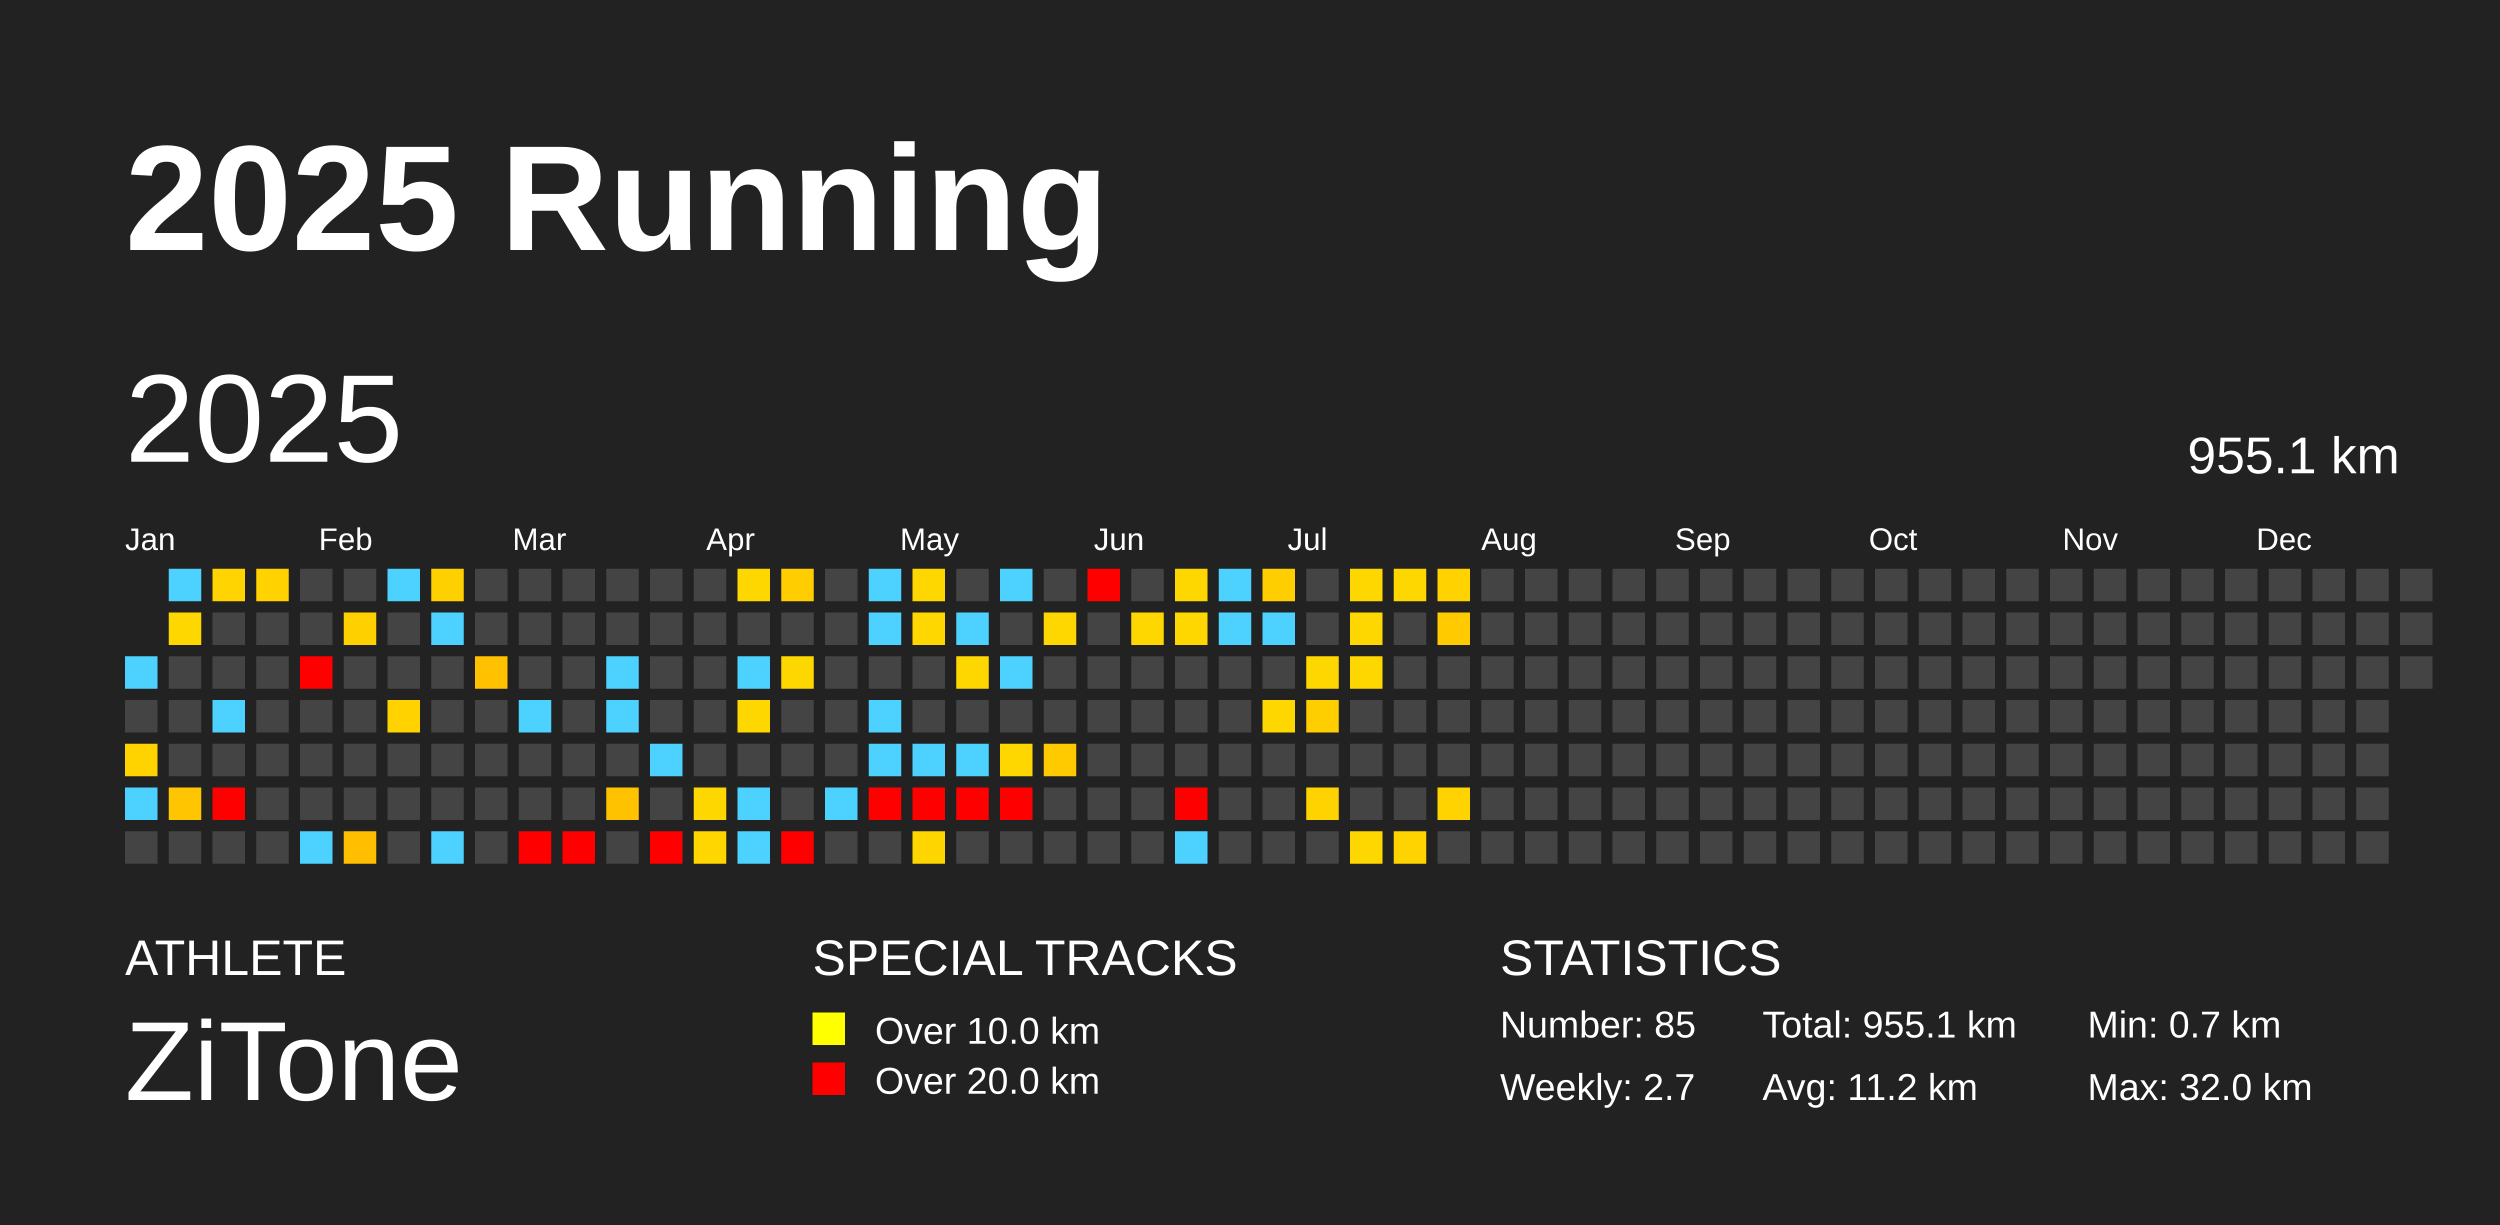
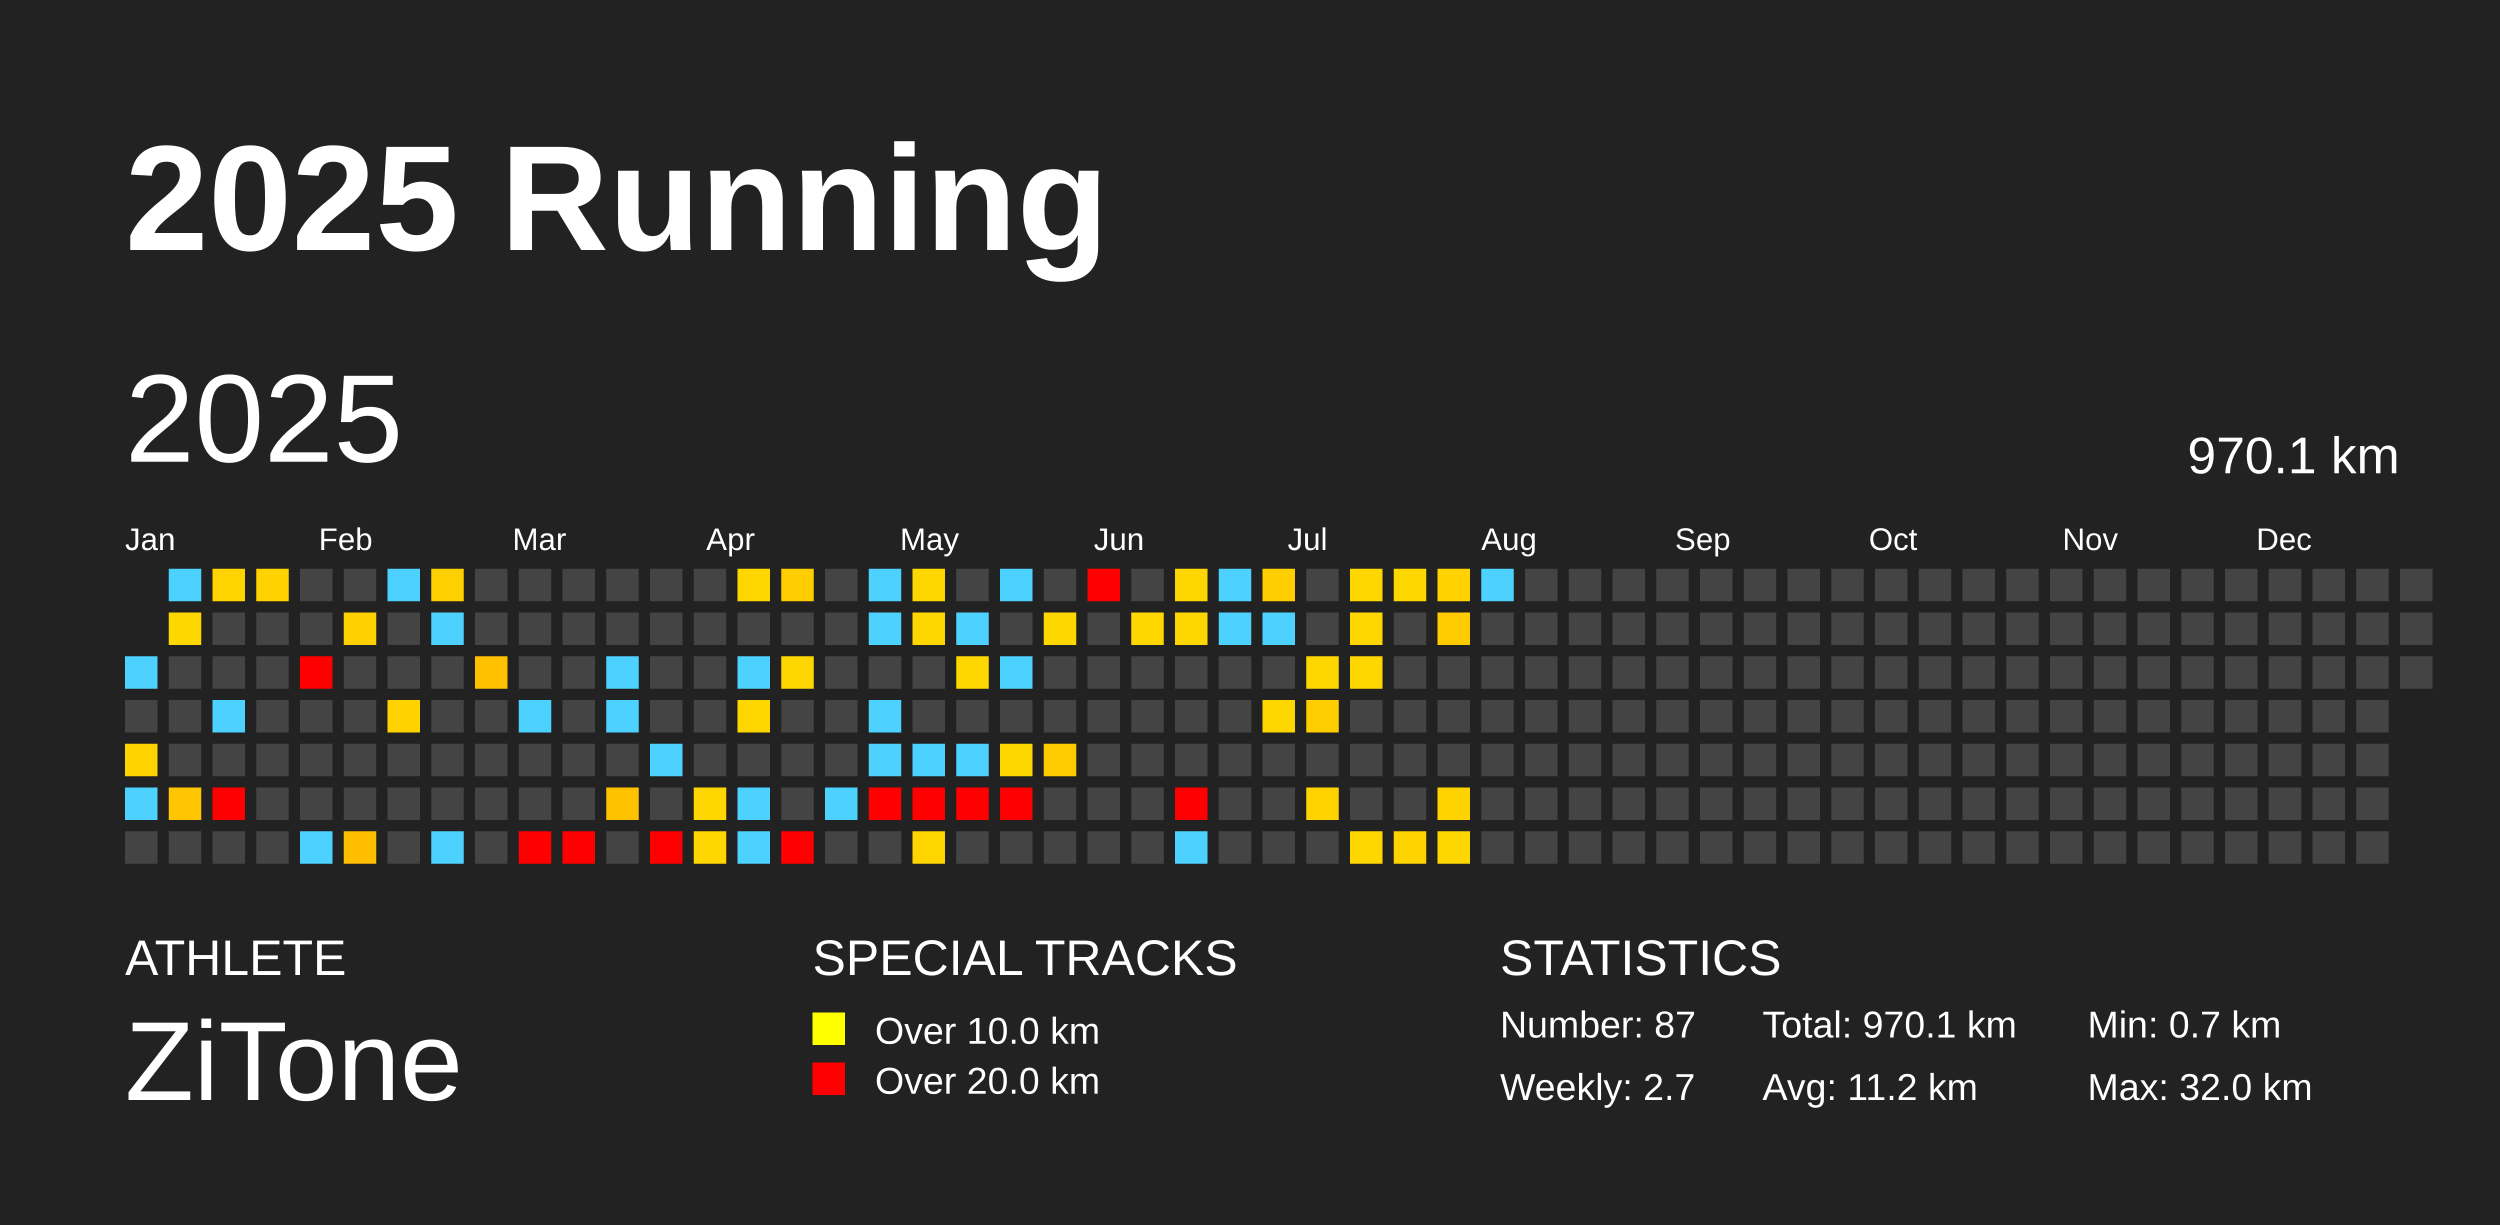
<svg xmlns="http://www.w3.org/2000/svg" baseProfile="full" height="98mm" version="1.1" viewBox="0,0,200,98" width="200mm">
  <defs />
  <rect fill="#222222" height="98" width="200" x="0" y="0" />
  <text fill="#FFFFFF" style="font-size:12px; font-family:Arial; font-weight:bold;" x="10" y="20">2025 Running</text>
  <text fill="#FFFFFF" style="font-size:4px; font-family:Arial" x="10" y="78">ATHLETE</text>
  <text fill="#FFFFFF" style="font-size:9px; font-family:Arial" x="10" y="88">ZiTone</text>
  <text fill="#FFFFFF" style="font-size:4px; font-family:Arial" x="65" y="78">SPECIAL TRACKS</text>
  <rect fill="yellow" height="2.6" width="2.6" x="65" y="81" />
  <text fill="#FFFFFF" style="font-size:3px; font-family:Arial" x="70" y="83.5">Over 10.0 km</text>
  <rect fill="red" height="2.6" width="2.6" x="65" y="85" />
  <text fill="#FFFFFF" style="font-size:3px; font-family:Arial" x="70" y="87.5">Over 20.0 km</text>
  <text fill="#FFFFFF" style="font-size:4px; font-family:Arial" x="120" y="78">STATISTICS</text>
-   <text fill="#FFFFFF" style="font-size:3px; font-family:Arial" x="120" y="83">Number: 85</text>
+   <text fill="#FFFFFF" style="font-size:3px; font-family:Arial" x="120" y="83">Number: 87</text>
  <text fill="#FFFFFF" style="font-size:3px; font-family:Arial" x="120" y="88">Weekly: 2.7</text>
-   <text fill="#FFFFFF" style="font-size:3px; font-family:Arial" x="141" y="83">Total: 955.1 km</text>
+   <text fill="#FFFFFF" style="font-size:3px; font-family:Arial" x="141" y="83">Total: 970.1 km</text>
  <text fill="#FFFFFF" style="font-size:3px; font-family:Arial" x="141" y="88">Avg: 11.2 km</text>
  <text fill="#FFFFFF" style="font-size:3px; font-family:Arial" x="167" y="83">Min: 0.7 km</text>
  <text fill="#FFFFFF" style="font-size:3px; font-family:Arial" x="167" y="88">Max: 32.0 km</text>
  <text dominant-baseline="hanging" fill="#FFFFFF" style="font-size:10.0px; font-family:Arial;" x="10" y="30">2025</text>
-   <text dominant-baseline="hanging" fill="#FFFFFF" style="font-size:4.125px; font-family:Arial;" x="175" y="35">955.1 km</text>
+   <text dominant-baseline="hanging" fill="#FFFFFF" style="font-size:4.125px; font-family:Arial;" x="175" y="35">970.1 km</text>
  <text fill="#FFFFFF" style="font-size:2.5px; font-family:Arial" x="10.0" y="44">Jan</text>
  <text fill="#FFFFFF" style="font-size:2.5px; font-family:Arial" x="25.5" y="44">Feb</text>
  <text fill="#FFFFFF" style="font-size:2.5px; font-family:Arial" x="41.0" y="44">Mar</text>
  <text fill="#FFFFFF" style="font-size:2.5px; font-family:Arial" x="56.5" y="44">Apr</text>
  <text fill="#FFFFFF" style="font-size:2.5px; font-family:Arial" x="72.0" y="44">May</text>
  <text fill="#FFFFFF" style="font-size:2.5px; font-family:Arial" x="87.5" y="44">Jun</text>
  <text fill="#FFFFFF" style="font-size:2.5px; font-family:Arial" x="103.0" y="44">Jul</text>
  <text fill="#FFFFFF" style="font-size:2.5px; font-family:Arial" x="118.5" y="44">Aug</text>
  <text fill="#FFFFFF" style="font-size:2.5px; font-family:Arial" x="134.0" y="44">Sep</text>
  <text fill="#FFFFFF" style="font-size:2.5px; font-family:Arial" x="149.5" y="44">Oct</text>
  <text fill="#FFFFFF" style="font-size:2.5px; font-family:Arial" x="165.0" y="44">Nov</text>
  <text fill="#FFFFFF" style="font-size:2.5px; font-family:Arial" x="180.5" y="44">Dec</text>
  <rect fill="#4dd2ff" height="2.6" width="2.6" x="10.0" y="52.5" />
  <rect fill="#444444" height="2.6" width="2.6" x="10.0" y="56.0" />
  <rect fill="#ffd300" height="2.6" width="2.6" x="10.0" y="59.5" />
  <rect fill="#4dd2ff" height="2.6" width="2.6" x="10.0" y="63.0" />
  <rect fill="#444444" height="2.6" width="2.6" x="10.0" y="66.5" />
  <rect fill="#4dd2ff" height="2.6" width="2.6" x="13.5" y="45.5" />
  <rect fill="#ffd700" height="2.6" width="2.6" x="13.5" y="49.0" />
  <rect fill="#444444" height="2.6" width="2.6" x="13.5" y="52.5" />
  <rect fill="#444444" height="2.6" width="2.6" x="13.5" y="56.0" />
  <rect fill="#444444" height="2.6" width="2.6" x="13.5" y="59.5" />
  <rect fill="#ffc500" height="2.6" width="2.6" x="13.5" y="63.0" />
  <rect fill="#444444" height="2.6" width="2.6" x="13.5" y="66.5" />
  <rect fill="#ffd400" height="2.6" width="2.6" x="17.0" y="45.5" />
  <rect fill="#444444" height="2.6" width="2.6" x="17.0" y="49.0" />
  <rect fill="#444444" height="2.6" width="2.6" x="17.0" y="52.5" />
  <rect fill="#4dd2ff" height="2.6" width="2.6" x="17.0" y="56.0" />
  <rect fill="#444444" height="2.6" width="2.6" x="17.0" y="59.5" />
  <rect fill="red" height="2.6" width="2.6" x="17.0" y="63.0" />
  <rect fill="#444444" height="2.6" width="2.6" x="17.0" y="66.5" />
  <rect fill="#ffd200" height="2.6" width="2.6" x="20.5" y="45.5" />
  <rect fill="#444444" height="2.6" width="2.6" x="20.5" y="49.0" />
  <rect fill="#444444" height="2.6" width="2.6" x="20.5" y="52.5" />
  <rect fill="#444444" height="2.6" width="2.6" x="20.5" y="56.0" />
  <rect fill="#444444" height="2.6" width="2.6" x="20.5" y="59.5" />
  <rect fill="#444444" height="2.6" width="2.6" x="20.5" y="63.0" />
  <rect fill="#444444" height="2.6" width="2.6" x="20.5" y="66.5" />
  <rect fill="#444444" height="2.6" width="2.6" x="24.0" y="45.5" />
  <rect fill="#444444" height="2.6" width="2.6" x="24.0" y="49.0" />
  <rect fill="red" height="2.6" width="2.6" x="24.0" y="52.5" />
  <rect fill="#444444" height="2.6" width="2.6" x="24.0" y="56.0" />
  <rect fill="#444444" height="2.6" width="2.6" x="24.0" y="59.5" />
  <rect fill="#444444" height="2.6" width="2.6" x="24.0" y="63.0" />
  <rect fill="#4dd2ff" height="2.6" width="2.6" x="24.0" y="66.5" />
  <rect fill="#444444" height="2.6" width="2.6" x="27.5" y="45.5" />
  <rect fill="#ffd000" height="2.6" width="2.6" x="27.5" y="49.0" />
  <rect fill="#444444" height="2.6" width="2.6" x="27.5" y="52.5" />
  <rect fill="#444444" height="2.6" width="2.6" x="27.5" y="56.0" />
  <rect fill="#444444" height="2.6" width="2.6" x="27.5" y="59.5" />
  <rect fill="#444444" height="2.6" width="2.6" x="27.5" y="63.0" />
  <rect fill="#ffbe00" height="2.6" width="2.6" x="27.5" y="66.5" />
  <rect fill="#4dd2ff" height="2.6" width="2.6" x="31.0" y="45.5" />
  <rect fill="#444444" height="2.6" width="2.6" x="31.0" y="49.0" />
  <rect fill="#444444" height="2.6" width="2.6" x="31.0" y="52.5" />
  <rect fill="#ffd200" height="2.6" width="2.6" x="31.0" y="56.0" />
  <rect fill="#444444" height="2.6" width="2.6" x="31.0" y="59.5" />
  <rect fill="#444444" height="2.6" width="2.6" x="31.0" y="63.0" />
  <rect fill="#444444" height="2.6" width="2.6" x="31.0" y="66.5" />
  <rect fill="#ffd000" height="2.6" width="2.6" x="34.5" y="45.5" />
  <rect fill="#4dd2ff" height="2.6" width="2.6" x="34.5" y="49.0" />
  <rect fill="#444444" height="2.6" width="2.6" x="34.5" y="52.5" />
  <rect fill="#444444" height="2.6" width="2.6" x="34.5" y="56.0" />
  <rect fill="#444444" height="2.6" width="2.6" x="34.5" y="59.5" />
  <rect fill="#444444" height="2.6" width="2.6" x="34.5" y="63.0" />
  <rect fill="#4dd2ff" height="2.6" width="2.6" x="34.5" y="66.5" />
  <rect fill="#444444" height="2.6" width="2.6" x="38.0" y="45.5" />
  <rect fill="#444444" height="2.6" width="2.6" x="38.0" y="49.0" />
  <rect fill="#ffc100" height="2.6" width="2.6" x="38.0" y="52.5" />
  <rect fill="#444444" height="2.6" width="2.6" x="38.0" y="56.0" />
  <rect fill="#444444" height="2.6" width="2.6" x="38.0" y="59.5" />
  <rect fill="#444444" height="2.6" width="2.6" x="38.0" y="63.0" />
  <rect fill="#444444" height="2.6" width="2.6" x="38.0" y="66.5" />
  <rect fill="#444444" height="2.6" width="2.6" x="41.5" y="45.5" />
  <rect fill="#444444" height="2.6" width="2.6" x="41.5" y="49.0" />
  <rect fill="#444444" height="2.6" width="2.6" x="41.5" y="52.5" />
  <rect fill="#4dd2ff" height="2.6" width="2.6" x="41.5" y="56.0" />
  <rect fill="#444444" height="2.6" width="2.6" x="41.5" y="59.5" />
  <rect fill="#444444" height="2.6" width="2.6" x="41.5" y="63.0" />
  <rect fill="red" height="2.6" width="2.6" x="41.5" y="66.5" />
  <rect fill="#444444" height="2.6" width="2.6" x="45.0" y="45.5" />
  <rect fill="#444444" height="2.6" width="2.6" x="45.0" y="49.0" />
  <rect fill="#444444" height="2.6" width="2.6" x="45.0" y="52.5" />
  <rect fill="#444444" height="2.6" width="2.6" x="45.0" y="56.0" />
  <rect fill="#444444" height="2.6" width="2.6" x="45.0" y="59.5" />
  <rect fill="#444444" height="2.6" width="2.6" x="45.0" y="63.0" />
  <rect fill="red" height="2.6" width="2.6" x="45.0" y="66.5" />
  <rect fill="#444444" height="2.6" width="2.6" x="48.5" y="45.5" />
  <rect fill="#444444" height="2.6" width="2.6" x="48.5" y="49.0" />
  <rect fill="#4dd2ff" height="2.6" width="2.6" x="48.5" y="52.5" />
  <rect fill="#4dd2ff" height="2.6" width="2.6" x="48.5" y="56.0" />
  <rect fill="#444444" height="2.6" width="2.6" x="48.5" y="59.5" />
  <rect fill="#ffc200" height="2.6" width="2.6" x="48.5" y="63.0" />
  <rect fill="#444444" height="2.6" width="2.6" x="48.5" y="66.5" />
  <rect fill="#444444" height="2.6" width="2.6" x="52.0" y="45.5" />
  <rect fill="#444444" height="2.6" width="2.6" x="52.0" y="49.0" />
  <rect fill="#444444" height="2.6" width="2.6" x="52.0" y="52.5" />
  <rect fill="#444444" height="2.6" width="2.6" x="52.0" y="56.0" />
  <rect fill="#4dd2ff" height="2.6" width="2.6" x="52.0" y="59.5" />
  <rect fill="#444444" height="2.6" width="2.6" x="52.0" y="63.0" />
  <rect fill="red" height="2.6" width="2.6" x="52.0" y="66.5" />
  <rect fill="#444444" height="2.6" width="2.6" x="55.5" y="45.5" />
  <rect fill="#444444" height="2.6" width="2.6" x="55.5" y="49.0" />
  <rect fill="#444444" height="2.6" width="2.6" x="55.5" y="52.5" />
  <rect fill="#444444" height="2.6" width="2.6" x="55.5" y="56.0" />
  <rect fill="#444444" height="2.6" width="2.6" x="55.5" y="59.5" />
  <rect fill="#ffd700" height="2.6" width="2.6" x="55.5" y="63.0" />
  <rect fill="#ffd600" height="2.6" width="2.6" x="55.5" y="66.5" />
  <rect fill="#ffd700" height="2.6" width="2.6" x="59.0" y="45.5" />
  <rect fill="#444444" height="2.6" width="2.6" x="59.0" y="49.0" />
  <rect fill="#4dd2ff" height="2.6" width="2.6" x="59.0" y="52.5" />
  <rect fill="#ffd700" height="2.6" width="2.6" x="59.0" y="56.0" />
  <rect fill="#444444" height="2.6" width="2.6" x="59.0" y="59.5" />
  <rect fill="#4dd2ff" height="2.6" width="2.6" x="59.0" y="63.0" />
  <rect fill="#4dd2ff" height="2.6" width="2.6" x="59.0" y="66.5" />
  <rect fill="#ffcd00" height="2.6" width="2.6" x="62.5" y="45.5" />
  <rect fill="#444444" height="2.6" width="2.6" x="62.5" y="49.0" />
  <rect fill="#ffd700" height="2.6" width="2.6" x="62.5" y="52.5" />
  <rect fill="#444444" height="2.6" width="2.6" x="62.5" y="56.0" />
  <rect fill="#444444" height="2.6" width="2.6" x="62.5" y="59.5" />
  <rect fill="#444444" height="2.6" width="2.6" x="62.5" y="63.0" />
  <rect fill="red" height="2.6" width="2.6" x="62.5" y="66.5" />
  <rect fill="#444444" height="2.6" width="2.6" x="66.0" y="45.5" />
  <rect fill="#444444" height="2.6" width="2.6" x="66.0" y="49.0" />
  <rect fill="#444444" height="2.6" width="2.6" x="66.0" y="52.5" />
  <rect fill="#444444" height="2.6" width="2.6" x="66.0" y="56.0" />
  <rect fill="#444444" height="2.6" width="2.6" x="66.0" y="59.5" />
  <rect fill="#4dd2ff" height="2.6" width="2.6" x="66.0" y="63.0" />
  <rect fill="#444444" height="2.6" width="2.6" x="66.0" y="66.5" />
  <rect fill="#4dd2ff" height="2.6" width="2.6" x="69.5" y="45.5" />
  <rect fill="#4dd2ff" height="2.6" width="2.6" x="69.5" y="49.0" />
  <rect fill="#444444" height="2.6" width="2.6" x="69.5" y="52.5" />
  <rect fill="#4dd2ff" height="2.6" width="2.6" x="69.5" y="56.0" />
  <rect fill="#4dd2ff" height="2.6" width="2.6" x="69.5" y="59.5" />
  <rect fill="red" height="2.6" width="2.6" x="69.5" y="63.0" />
  <rect fill="#444444" height="2.6" width="2.6" x="69.5" y="66.5" />
  <rect fill="#ffd700" height="2.6" width="2.6" x="73.0" y="45.5" />
  <rect fill="#ffd700" height="2.6" width="2.6" x="73.0" y="49.0" />
  <rect fill="#444444" height="2.6" width="2.6" x="73.0" y="52.5" />
  <rect fill="#444444" height="2.6" width="2.6" x="73.0" y="56.0" />
  <rect fill="#4dd2ff" height="2.6" width="2.6" x="73.0" y="59.5" />
  <rect fill="red" height="2.6" width="2.6" x="73.0" y="63.0" />
  <rect fill="#ffd500" height="2.6" width="2.6" x="73.0" y="66.5" />
  <rect fill="#444444" height="2.6" width="2.6" x="76.5" y="45.5" />
  <rect fill="#4dd2ff" height="2.6" width="2.6" x="76.5" y="49.0" />
  <rect fill="#ffd700" height="2.6" width="2.6" x="76.5" y="52.5" />
  <rect fill="#444444" height="2.6" width="2.6" x="76.5" y="56.0" />
  <rect fill="#4dd2ff" height="2.6" width="2.6" x="76.5" y="59.5" />
  <rect fill="red" height="2.6" width="2.6" x="76.5" y="63.0" />
  <rect fill="#444444" height="2.6" width="2.6" x="76.5" y="66.5" />
  <rect fill="#4dd2ff" height="2.6" width="2.6" x="80.0" y="45.5" />
  <rect fill="#444444" height="2.6" width="2.6" x="80.0" y="49.0" />
  <rect fill="#4dd2ff" height="2.6" width="2.6" x="80.0" y="52.5" />
  <rect fill="#444444" height="2.6" width="2.6" x="80.0" y="56.0" />
  <rect fill="#ffd700" height="2.6" width="2.6" x="80.0" y="59.5" />
  <rect fill="red" height="2.6" width="2.6" x="80.0" y="63.0" />
  <rect fill="#444444" height="2.6" width="2.6" x="80.0" y="66.5" />
  <rect fill="#444444" height="2.6" width="2.6" x="83.5" y="45.5" />
  <rect fill="#ffd700" height="2.6" width="2.6" x="83.5" y="49.0" />
  <rect fill="#444444" height="2.6" width="2.6" x="83.5" y="52.5" />
  <rect fill="#444444" height="2.6" width="2.6" x="83.5" y="56.0" />
  <rect fill="#ffcb00" height="2.6" width="2.6" x="83.5" y="59.5" />
  <rect fill="#444444" height="2.6" width="2.6" x="83.5" y="63.0" />
  <rect fill="#444444" height="2.6" width="2.6" x="83.5" y="66.5" />
  <rect fill="red" height="2.6" width="2.6" x="87.0" y="45.5" />
  <rect fill="#444444" height="2.6" width="2.6" x="87.0" y="49.0" />
  <rect fill="#444444" height="2.6" width="2.6" x="87.0" y="52.5" />
  <rect fill="#444444" height="2.6" width="2.6" x="87.0" y="56.0" />
  <rect fill="#444444" height="2.6" width="2.6" x="87.0" y="59.5" />
  <rect fill="#444444" height="2.6" width="2.6" x="87.0" y="63.0" />
  <rect fill="#444444" height="2.6" width="2.6" x="87.0" y="66.5" />
  <rect fill="#444444" height="2.6" width="2.6" x="90.5" y="45.5" />
  <rect fill="#ffd700" height="2.6" width="2.6" x="90.5" y="49.0" />
  <rect fill="#444444" height="2.6" width="2.6" x="90.5" y="52.5" />
  <rect fill="#444444" height="2.6" width="2.6" x="90.5" y="56.0" />
  <rect fill="#444444" height="2.6" width="2.6" x="90.5" y="59.5" />
  <rect fill="#444444" height="2.6" width="2.6" x="90.5" y="63.0" />
  <rect fill="#444444" height="2.6" width="2.6" x="90.5" y="66.5" />
  <rect fill="#ffd700" height="2.6" width="2.6" x="94.0" y="45.5" />
  <rect fill="#ffd700" height="2.6" width="2.6" x="94.0" y="49.0" />
  <rect fill="#444444" height="2.6" width="2.6" x="94.0" y="52.5" />
  <rect fill="#444444" height="2.6" width="2.6" x="94.0" y="56.0" />
  <rect fill="#444444" height="2.6" width="2.6" x="94.0" y="59.5" />
  <rect fill="red" height="2.6" width="2.6" x="94.0" y="63.0" />
  <rect fill="#4dd2ff" height="2.6" width="2.6" x="94.0" y="66.5" />
  <rect fill="#4dd2ff" height="2.6" width="2.6" x="97.5" y="45.5" />
  <rect fill="#4dd2ff" height="2.6" width="2.6" x="97.5" y="49.0" />
  <rect fill="#444444" height="2.6" width="2.6" x="97.5" y="52.5" />
  <rect fill="#444444" height="2.6" width="2.6" x="97.5" y="56.0" />
  <rect fill="#444444" height="2.6" width="2.6" x="97.5" y="59.5" />
  <rect fill="#444444" height="2.6" width="2.6" x="97.5" y="63.0" />
  <rect fill="#444444" height="2.6" width="2.6" x="97.5" y="66.5" />
  <rect fill="#ffce00" height="2.6" width="2.6" x="101.0" y="45.5" />
  <rect fill="#4dd2ff" height="2.6" width="2.6" x="101.0" y="49.0" />
  <rect fill="#444444" height="2.6" width="2.6" x="101.0" y="52.5" />
  <rect fill="#ffd700" height="2.6" width="2.6" x="101.0" y="56.0" />
  <rect fill="#444444" height="2.6" width="2.6" x="101.0" y="59.5" />
  <rect fill="#444444" height="2.6" width="2.6" x="101.0" y="63.0" />
  <rect fill="#444444" height="2.6" width="2.6" x="101.0" y="66.5" />
  <rect fill="#444444" height="2.6" width="2.6" x="104.5" y="45.5" />
  <rect fill="#444444" height="2.6" width="2.6" x="104.5" y="49.0" />
  <rect fill="#ffd700" height="2.6" width="2.6" x="104.5" y="52.5" />
  <rect fill="#ffce00" height="2.6" width="2.6" x="104.5" y="56.0" />
  <rect fill="#444444" height="2.6" width="2.6" x="104.5" y="59.5" />
  <rect fill="#ffd300" height="2.6" width="2.6" x="104.5" y="63.0" />
  <rect fill="#444444" height="2.6" width="2.6" x="104.5" y="66.5" />
  <rect fill="#ffd700" height="2.6" width="2.6" x="108.0" y="45.5" />
  <rect fill="#ffd700" height="2.6" width="2.6" x="108.0" y="49.0" />
  <rect fill="#ffd700" height="2.6" width="2.6" x="108.0" y="52.5" />
  <rect fill="#444444" height="2.6" width="2.6" x="108.0" y="56.0" />
  <rect fill="#444444" height="2.6" width="2.6" x="108.0" y="59.5" />
  <rect fill="#444444" height="2.6" width="2.6" x="108.0" y="63.0" />
  <rect fill="#ffd700" height="2.6" width="2.6" x="108.0" y="66.5" />
  <rect fill="#ffd700" height="2.6" width="2.6" x="111.5" y="45.5" />
  <rect fill="#444444" height="2.6" width="2.6" x="111.5" y="49.0" />
  <rect fill="#444444" height="2.6" width="2.6" x="111.5" y="52.5" />
  <rect fill="#444444" height="2.6" width="2.6" x="111.5" y="56.0" />
  <rect fill="#444444" height="2.6" width="2.6" x="111.5" y="59.5" />
  <rect fill="#444444" height="2.6" width="2.6" x="111.5" y="63.0" />
  <rect fill="#ffd300" height="2.6" width="2.6" x="111.5" y="66.5" />
  <rect fill="#ffd200" height="2.6" width="2.6" x="115.0" y="45.5" />
  <rect fill="#ffca00" height="2.6" width="2.6" x="115.0" y="49.0" />
  <rect fill="#444444" height="2.6" width="2.6" x="115.0" y="52.5" />
  <rect fill="#444444" height="2.6" width="2.6" x="115.0" y="56.0" />
  <rect fill="#444444" height="2.6" width="2.6" x="115.0" y="59.5" />
  <rect fill="#ffd300" height="2.6" width="2.6" x="115.0" y="63.0" />
-   <rect fill="#444444" height="2.6" width="2.6" x="115.0" y="66.5" />
-   <rect fill="#444444" height="2.6" width="2.6" x="118.5" y="45.5" />
+   <rect fill="#ffd700" height="2.6" width="2.6" x="115.0" y="66.5" />
+   <rect fill="#4dd2ff" height="2.6" width="2.6" x="118.5" y="45.5" />
  <rect fill="#444444" height="2.6" width="2.6" x="118.5" y="49.0" />
  <rect fill="#444444" height="2.6" width="2.6" x="118.5" y="52.5" />
  <rect fill="#444444" height="2.6" width="2.6" x="118.5" y="56.0" />
  <rect fill="#444444" height="2.6" width="2.6" x="118.5" y="59.5" />
  <rect fill="#444444" height="2.6" width="2.6" x="118.5" y="63.0" />
  <rect fill="#444444" height="2.6" width="2.6" x="118.5" y="66.5" />
  <rect fill="#444444" height="2.6" width="2.6" x="122.0" y="45.5" />
  <rect fill="#444444" height="2.6" width="2.6" x="122.0" y="49.0" />
  <rect fill="#444444" height="2.6" width="2.6" x="122.0" y="52.5" />
  <rect fill="#444444" height="2.6" width="2.6" x="122.0" y="56.0" />
  <rect fill="#444444" height="2.6" width="2.6" x="122.0" y="59.5" />
  <rect fill="#444444" height="2.6" width="2.6" x="122.0" y="63.0" />
  <rect fill="#444444" height="2.6" width="2.6" x="122.0" y="66.5" />
  <rect fill="#444444" height="2.6" width="2.6" x="125.5" y="45.5" />
  <rect fill="#444444" height="2.6" width="2.6" x="125.5" y="49.0" />
  <rect fill="#444444" height="2.6" width="2.6" x="125.5" y="52.5" />
  <rect fill="#444444" height="2.6" width="2.6" x="125.5" y="56.0" />
  <rect fill="#444444" height="2.6" width="2.6" x="125.5" y="59.5" />
  <rect fill="#444444" height="2.6" width="2.6" x="125.5" y="63.0" />
  <rect fill="#444444" height="2.6" width="2.6" x="125.5" y="66.5" />
  <rect fill="#444444" height="2.6" width="2.6" x="129.0" y="45.5" />
  <rect fill="#444444" height="2.6" width="2.6" x="129.0" y="49.0" />
  <rect fill="#444444" height="2.6" width="2.6" x="129.0" y="52.5" />
  <rect fill="#444444" height="2.6" width="2.6" x="129.0" y="56.0" />
  <rect fill="#444444" height="2.6" width="2.6" x="129.0" y="59.5" />
  <rect fill="#444444" height="2.6" width="2.6" x="129.0" y="63.0" />
  <rect fill="#444444" height="2.6" width="2.6" x="129.0" y="66.5" />
  <rect fill="#444444" height="2.6" width="2.6" x="132.5" y="45.5" />
  <rect fill="#444444" height="2.6" width="2.6" x="132.5" y="49.0" />
  <rect fill="#444444" height="2.6" width="2.6" x="132.5" y="52.5" />
  <rect fill="#444444" height="2.6" width="2.6" x="132.5" y="56.0" />
  <rect fill="#444444" height="2.6" width="2.6" x="132.5" y="59.5" />
  <rect fill="#444444" height="2.6" width="2.6" x="132.5" y="63.0" />
  <rect fill="#444444" height="2.6" width="2.6" x="132.5" y="66.5" />
  <rect fill="#444444" height="2.6" width="2.6" x="136.0" y="45.5" />
  <rect fill="#444444" height="2.6" width="2.6" x="136.0" y="49.0" />
  <rect fill="#444444" height="2.6" width="2.6" x="136.0" y="52.5" />
  <rect fill="#444444" height="2.6" width="2.6" x="136.0" y="56.0" />
  <rect fill="#444444" height="2.6" width="2.6" x="136.0" y="59.5" />
  <rect fill="#444444" height="2.6" width="2.6" x="136.0" y="63.0" />
  <rect fill="#444444" height="2.6" width="2.6" x="136.0" y="66.5" />
  <rect fill="#444444" height="2.6" width="2.6" x="139.5" y="45.5" />
  <rect fill="#444444" height="2.6" width="2.6" x="139.5" y="49.0" />
  <rect fill="#444444" height="2.6" width="2.6" x="139.5" y="52.5" />
  <rect fill="#444444" height="2.6" width="2.6" x="139.5" y="56.0" />
  <rect fill="#444444" height="2.6" width="2.6" x="139.5" y="59.5" />
  <rect fill="#444444" height="2.6" width="2.6" x="139.5" y="63.0" />
  <rect fill="#444444" height="2.6" width="2.6" x="139.5" y="66.5" />
  <rect fill="#444444" height="2.6" width="2.6" x="143.0" y="45.5" />
  <rect fill="#444444" height="2.6" width="2.6" x="143.0" y="49.0" />
  <rect fill="#444444" height="2.6" width="2.6" x="143.0" y="52.5" />
  <rect fill="#444444" height="2.6" width="2.6" x="143.0" y="56.0" />
  <rect fill="#444444" height="2.6" width="2.6" x="143.0" y="59.5" />
  <rect fill="#444444" height="2.6" width="2.6" x="143.0" y="63.0" />
  <rect fill="#444444" height="2.6" width="2.6" x="143.0" y="66.5" />
  <rect fill="#444444" height="2.6" width="2.6" x="146.5" y="45.5" />
  <rect fill="#444444" height="2.6" width="2.6" x="146.5" y="49.0" />
  <rect fill="#444444" height="2.6" width="2.6" x="146.5" y="52.5" />
  <rect fill="#444444" height="2.6" width="2.6" x="146.5" y="56.0" />
  <rect fill="#444444" height="2.6" width="2.6" x="146.5" y="59.5" />
  <rect fill="#444444" height="2.6" width="2.6" x="146.5" y="63.0" />
  <rect fill="#444444" height="2.6" width="2.6" x="146.5" y="66.5" />
  <rect fill="#444444" height="2.6" width="2.6" x="150.0" y="45.5" />
  <rect fill="#444444" height="2.6" width="2.6" x="150.0" y="49.0" />
  <rect fill="#444444" height="2.6" width="2.6" x="150.0" y="52.5" />
  <rect fill="#444444" height="2.6" width="2.6" x="150.0" y="56.0" />
  <rect fill="#444444" height="2.6" width="2.6" x="150.0" y="59.5" />
  <rect fill="#444444" height="2.6" width="2.6" x="150.0" y="63.0" />
  <rect fill="#444444" height="2.6" width="2.6" x="150.0" y="66.5" />
  <rect fill="#444444" height="2.6" width="2.6" x="153.5" y="45.5" />
  <rect fill="#444444" height="2.6" width="2.6" x="153.5" y="49.0" />
  <rect fill="#444444" height="2.6" width="2.6" x="153.5" y="52.5" />
  <rect fill="#444444" height="2.6" width="2.6" x="153.5" y="56.0" />
  <rect fill="#444444" height="2.6" width="2.6" x="153.5" y="59.5" />
  <rect fill="#444444" height="2.6" width="2.6" x="153.5" y="63.0" />
  <rect fill="#444444" height="2.6" width="2.6" x="153.5" y="66.5" />
  <rect fill="#444444" height="2.6" width="2.6" x="157.0" y="45.5" />
  <rect fill="#444444" height="2.6" width="2.6" x="157.0" y="49.0" />
  <rect fill="#444444" height="2.6" width="2.6" x="157.0" y="52.5" />
  <rect fill="#444444" height="2.6" width="2.6" x="157.0" y="56.0" />
  <rect fill="#444444" height="2.6" width="2.6" x="157.0" y="59.5" />
  <rect fill="#444444" height="2.6" width="2.6" x="157.0" y="63.0" />
  <rect fill="#444444" height="2.6" width="2.6" x="157.0" y="66.5" />
  <rect fill="#444444" height="2.6" width="2.6" x="160.5" y="45.5" />
  <rect fill="#444444" height="2.6" width="2.6" x="160.5" y="49.0" />
  <rect fill="#444444" height="2.6" width="2.6" x="160.5" y="52.5" />
  <rect fill="#444444" height="2.6" width="2.6" x="160.5" y="56.0" />
  <rect fill="#444444" height="2.6" width="2.6" x="160.5" y="59.5" />
  <rect fill="#444444" height="2.6" width="2.6" x="160.5" y="63.0" />
  <rect fill="#444444" height="2.6" width="2.6" x="160.5" y="66.5" />
  <rect fill="#444444" height="2.6" width="2.6" x="164.0" y="45.5" />
  <rect fill="#444444" height="2.6" width="2.6" x="164.0" y="49.0" />
  <rect fill="#444444" height="2.6" width="2.6" x="164.0" y="52.5" />
  <rect fill="#444444" height="2.6" width="2.6" x="164.0" y="56.0" />
  <rect fill="#444444" height="2.6" width="2.6" x="164.0" y="59.5" />
  <rect fill="#444444" height="2.6" width="2.6" x="164.0" y="63.0" />
  <rect fill="#444444" height="2.6" width="2.6" x="164.0" y="66.5" />
  <rect fill="#444444" height="2.6" width="2.6" x="167.5" y="45.5" />
  <rect fill="#444444" height="2.6" width="2.6" x="167.5" y="49.0" />
  <rect fill="#444444" height="2.6" width="2.6" x="167.5" y="52.5" />
  <rect fill="#444444" height="2.6" width="2.6" x="167.5" y="56.0" />
  <rect fill="#444444" height="2.6" width="2.6" x="167.5" y="59.5" />
  <rect fill="#444444" height="2.6" width="2.6" x="167.5" y="63.0" />
  <rect fill="#444444" height="2.6" width="2.6" x="167.5" y="66.5" />
  <rect fill="#444444" height="2.6" width="2.6" x="171.0" y="45.5" />
  <rect fill="#444444" height="2.6" width="2.6" x="171.0" y="49.0" />
  <rect fill="#444444" height="2.6" width="2.6" x="171.0" y="52.5" />
  <rect fill="#444444" height="2.6" width="2.6" x="171.0" y="56.0" />
  <rect fill="#444444" height="2.6" width="2.6" x="171.0" y="59.5" />
  <rect fill="#444444" height="2.6" width="2.6" x="171.0" y="63.0" />
  <rect fill="#444444" height="2.6" width="2.6" x="171.0" y="66.5" />
  <rect fill="#444444" height="2.6" width="2.6" x="174.5" y="45.5" />
  <rect fill="#444444" height="2.6" width="2.6" x="174.5" y="49.0" />
  <rect fill="#444444" height="2.6" width="2.6" x="174.5" y="52.5" />
  <rect fill="#444444" height="2.6" width="2.6" x="174.5" y="56.0" />
  <rect fill="#444444" height="2.6" width="2.6" x="174.5" y="59.5" />
  <rect fill="#444444" height="2.6" width="2.6" x="174.5" y="63.0" />
  <rect fill="#444444" height="2.6" width="2.6" x="174.5" y="66.5" />
  <rect fill="#444444" height="2.6" width="2.6" x="178.0" y="45.5" />
  <rect fill="#444444" height="2.6" width="2.6" x="178.0" y="49.0" />
  <rect fill="#444444" height="2.6" width="2.6" x="178.0" y="52.5" />
  <rect fill="#444444" height="2.6" width="2.6" x="178.0" y="56.0" />
  <rect fill="#444444" height="2.6" width="2.6" x="178.0" y="59.5" />
  <rect fill="#444444" height="2.6" width="2.6" x="178.0" y="63.0" />
  <rect fill="#444444" height="2.6" width="2.6" x="178.0" y="66.5" />
  <rect fill="#444444" height="2.6" width="2.6" x="181.5" y="45.5" />
  <rect fill="#444444" height="2.6" width="2.6" x="181.5" y="49.0" />
  <rect fill="#444444" height="2.6" width="2.6" x="181.5" y="52.5" />
  <rect fill="#444444" height="2.6" width="2.6" x="181.5" y="56.0" />
  <rect fill="#444444" height="2.6" width="2.6" x="181.5" y="59.5" />
  <rect fill="#444444" height="2.6" width="2.6" x="181.5" y="63.0" />
  <rect fill="#444444" height="2.6" width="2.6" x="181.5" y="66.5" />
  <rect fill="#444444" height="2.6" width="2.6" x="185.0" y="45.5" />
  <rect fill="#444444" height="2.6" width="2.6" x="185.0" y="49.0" />
  <rect fill="#444444" height="2.6" width="2.6" x="185.0" y="52.5" />
  <rect fill="#444444" height="2.6" width="2.6" x="185.0" y="56.0" />
  <rect fill="#444444" height="2.6" width="2.6" x="185.0" y="59.5" />
  <rect fill="#444444" height="2.6" width="2.6" x="185.0" y="63.0" />
  <rect fill="#444444" height="2.6" width="2.6" x="185.0" y="66.5" />
  <rect fill="#444444" height="2.6" width="2.6" x="188.5" y="45.5" />
  <rect fill="#444444" height="2.6" width="2.6" x="188.5" y="49.0" />
  <rect fill="#444444" height="2.6" width="2.6" x="188.5" y="52.5" />
  <rect fill="#444444" height="2.6" width="2.6" x="188.5" y="56.0" />
  <rect fill="#444444" height="2.6" width="2.6" x="188.5" y="59.5" />
  <rect fill="#444444" height="2.6" width="2.6" x="188.5" y="63.0" />
  <rect fill="#444444" height="2.6" width="2.6" x="188.5" y="66.5" />
  <rect fill="#444444" height="2.6" width="2.6" x="192.0" y="45.5" />
  <rect fill="#444444" height="2.6" width="2.6" x="192.0" y="49.0" />
  <rect fill="#444444" height="2.6" width="2.6" x="192.0" y="52.5" />
</svg>
